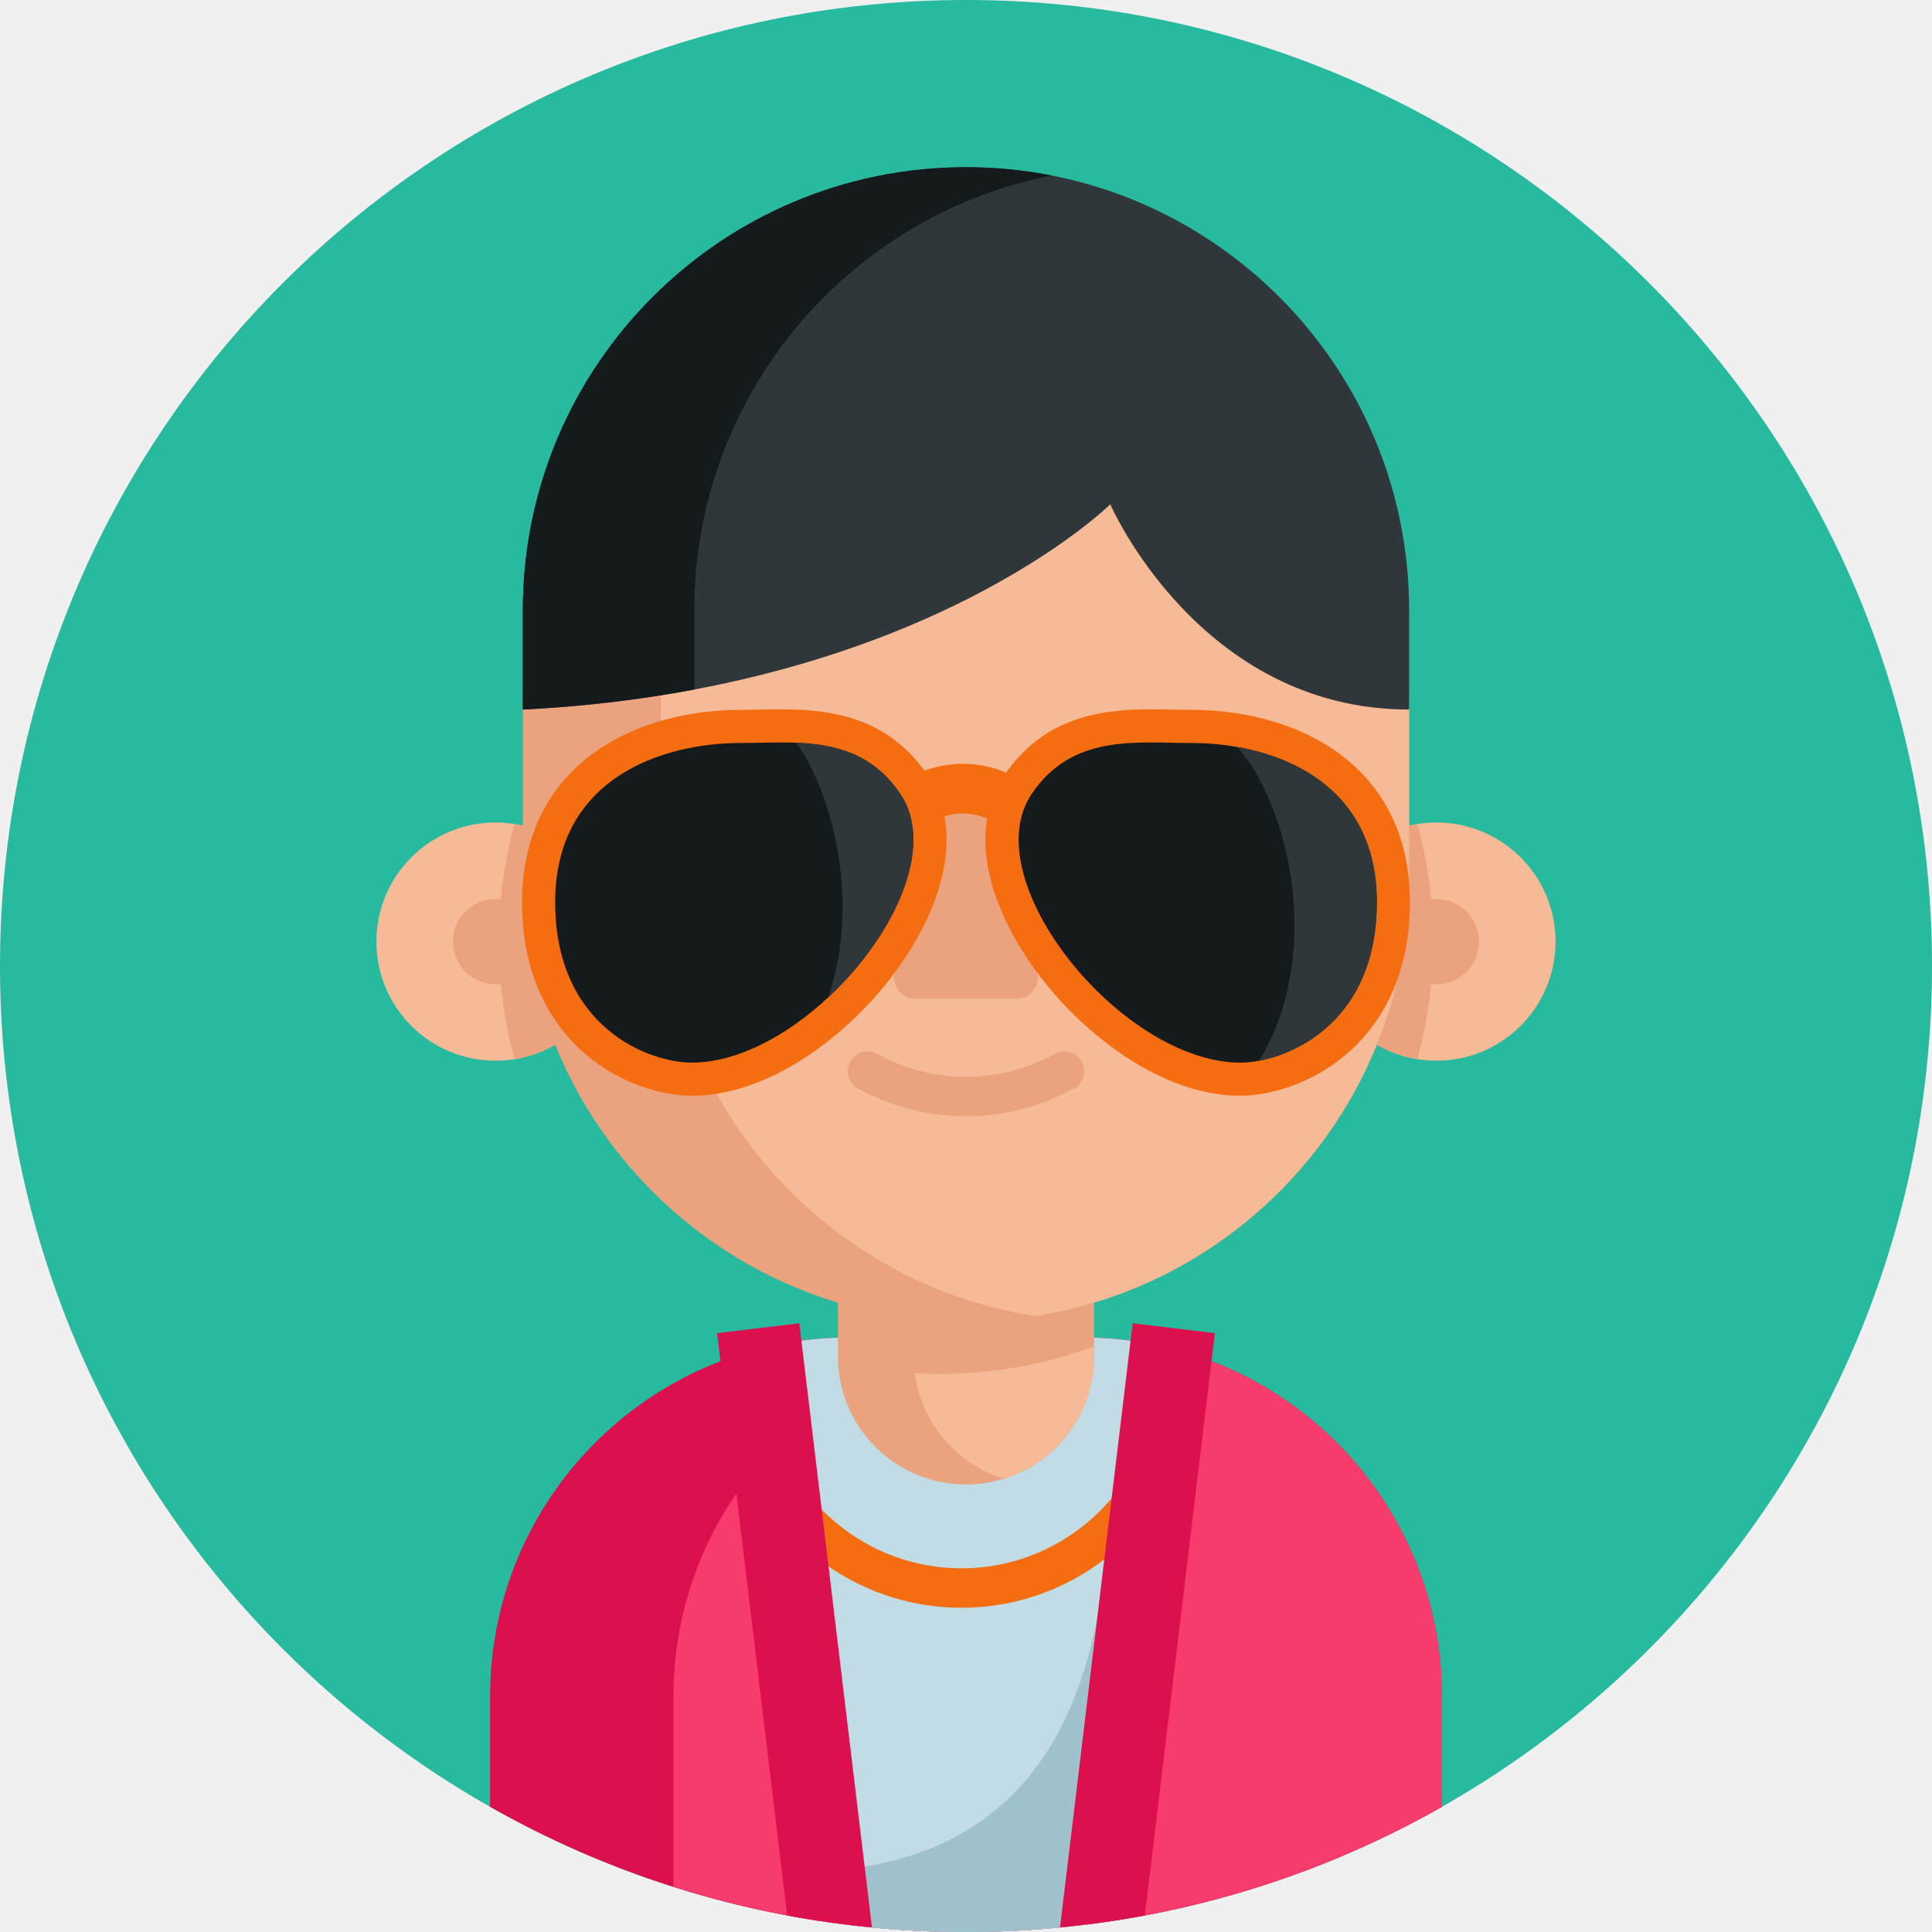
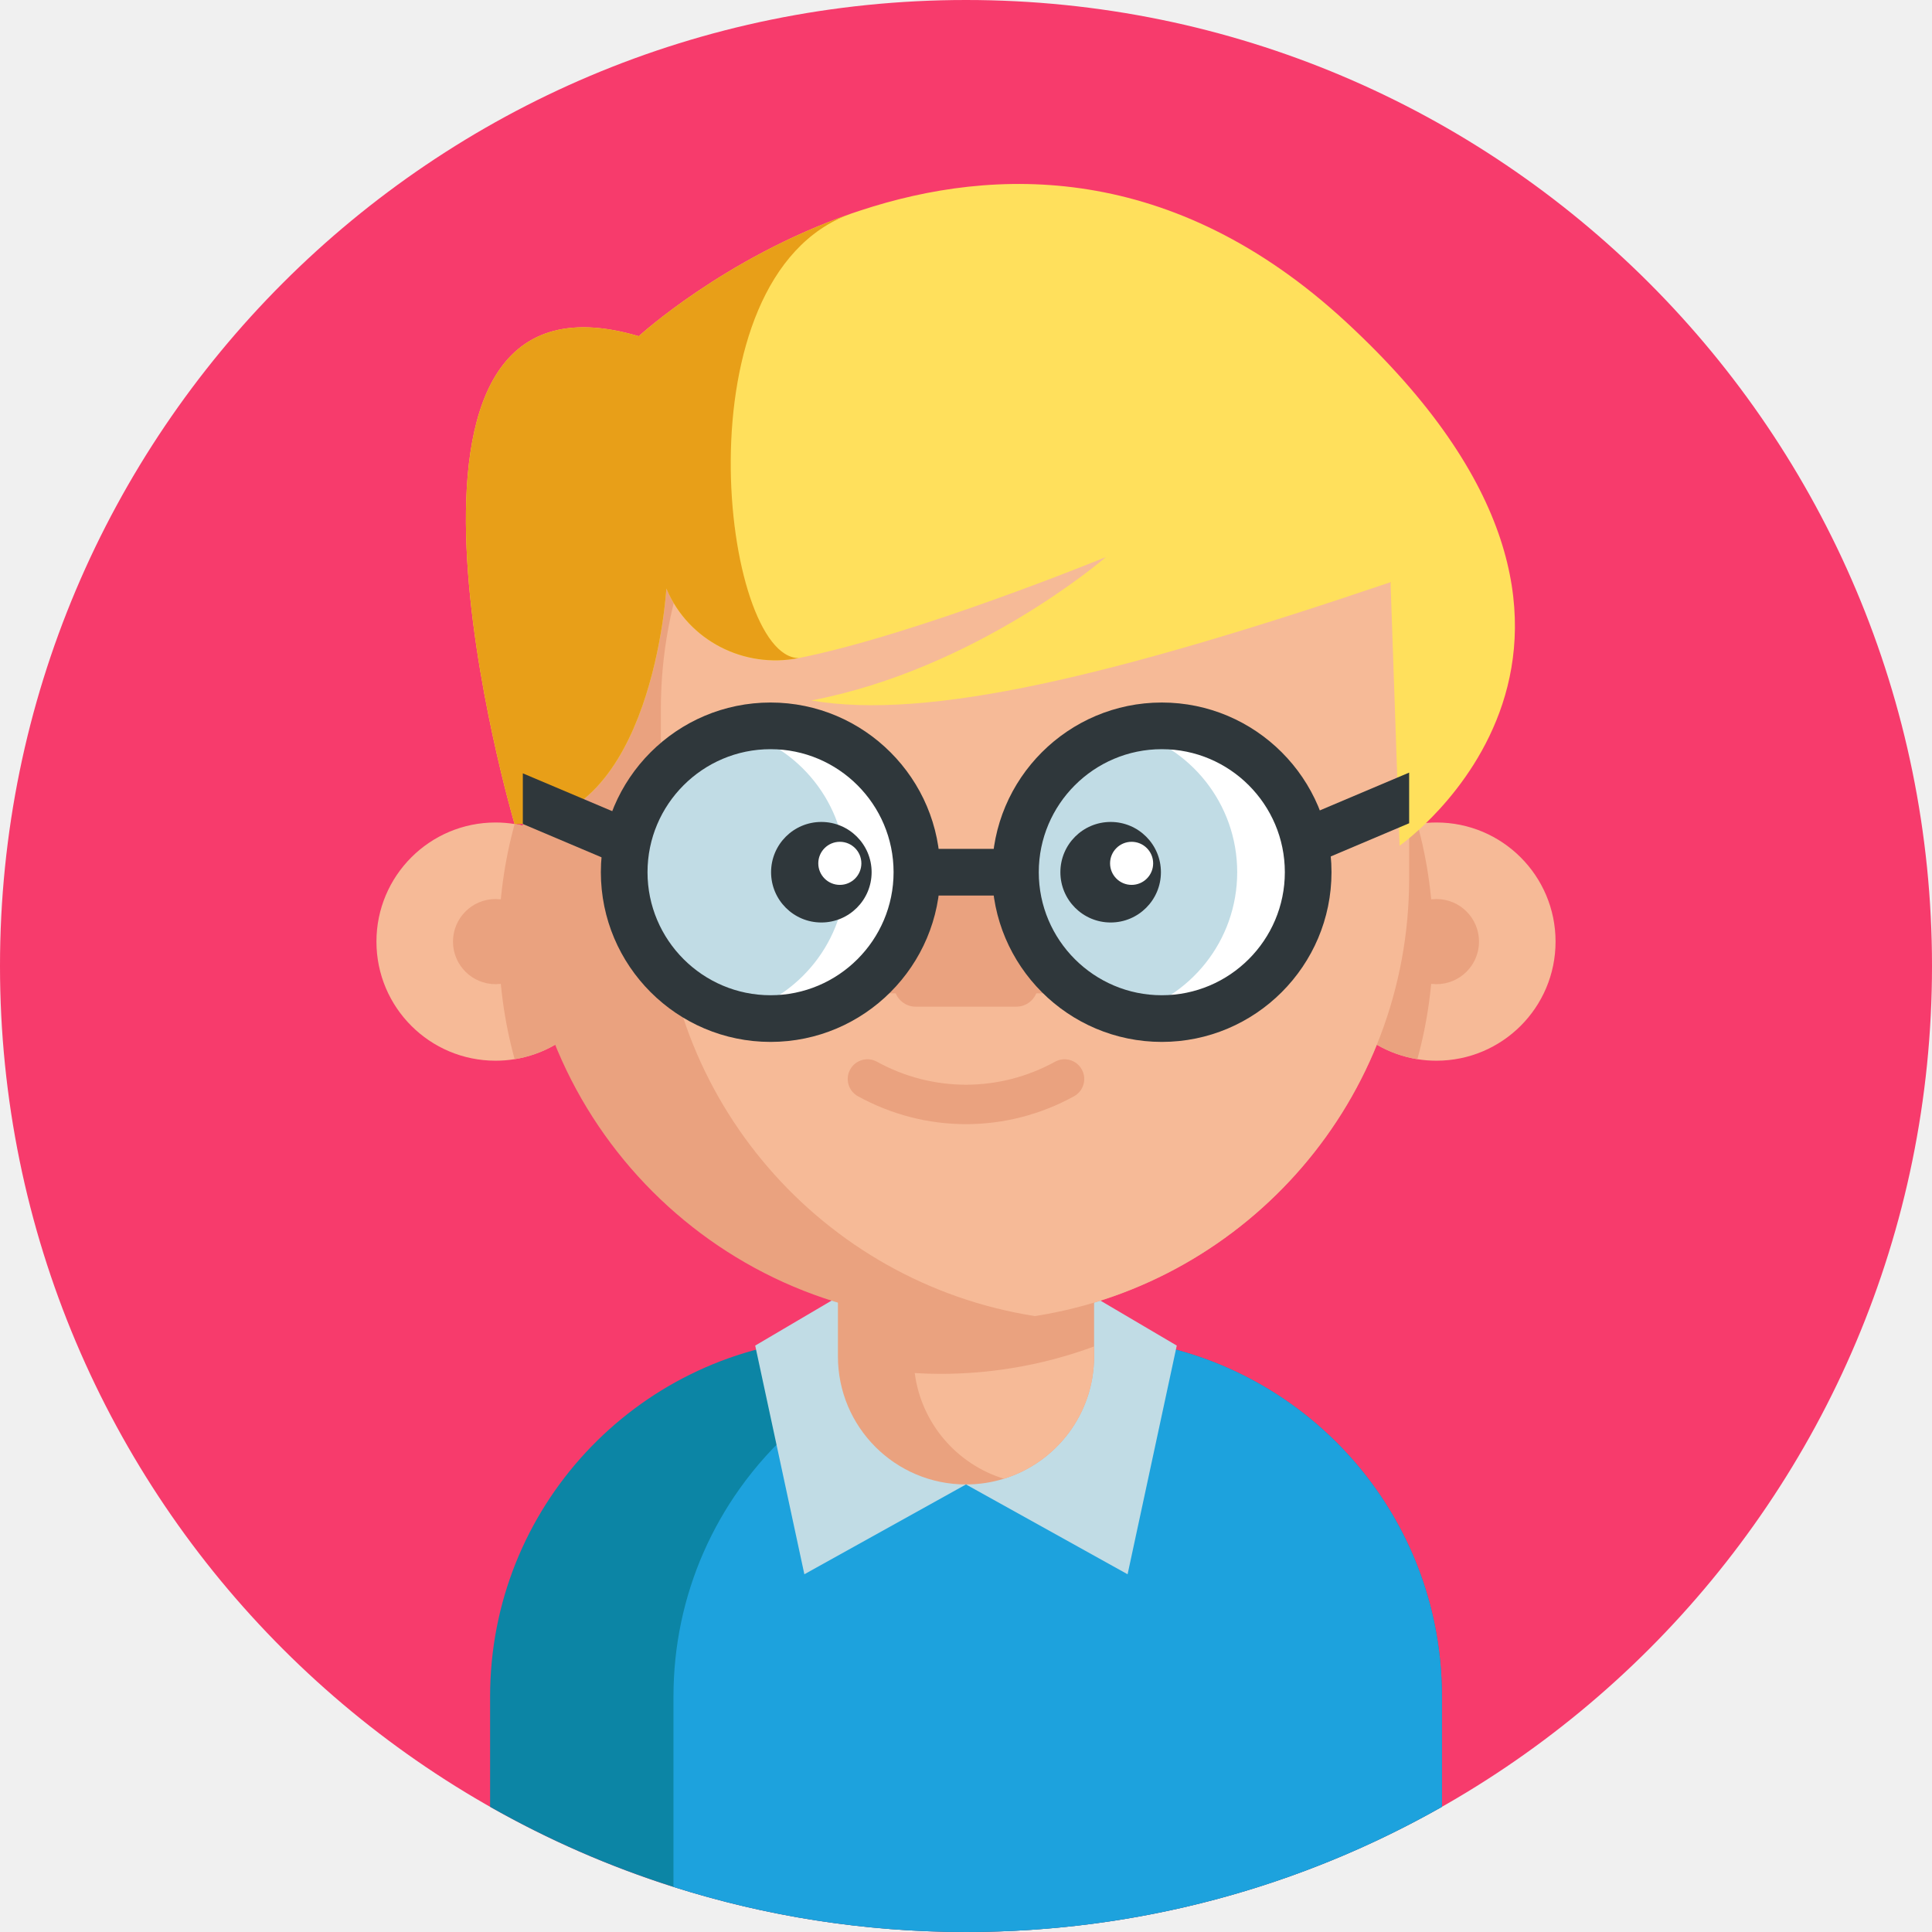
<svg xmlns="http://www.w3.org/2000/svg" height="512pt" viewBox="0 0 512 512" width="512pt">
-   <path d="m512 256c0 141.387-114.613 256-256 256s-256-114.613-256-256 114.613-256 256-256 256 114.613 256 256zm0 0" fill="#27ba9e" />
-   <path d="m382.121 449.578v29.246c-28.223 16.008-59.789 26.812-93.391 31.094-10.723 1.371-21.641 2.082-32.727 2.082-13.312 0-26.363-1.016-39.109-2.969-13.168-2.016-26-5.047-38.422-8.984-17.031-5.402-33.301-12.551-48.59-21.223v-29.246c0-44.441 30.48-81.785 71.691-92.215 5.066-1.293 10.305-2.172 15.664-2.602 2.57-.207 5.16-.312 7.785-.312h61.949c7.254 0 14.316.805 21.098 2.34.062.012.137.031.199.043 42.297 9.676 73.852 47.531 73.852 92.746zm0 0" fill="#dd104f" />
-   <path d="m382.121 449.578v29.246c-22.727 12.895-47.613 22.414-74 27.855-1.566.324-3.145.637-4.723.93-7.387 1.391-14.887 2.457-22.484 3.176-6.07.598-12.215.973-18.402 1.129-2.16.055-4.336.086-6.508.086-8.414 0-16.719-.41-24.922-1.191-7.598-.742-15.098-1.809-22.484-3.199-10.273-1.922-20.324-4.461-30.125-7.562v-50.469c0-6.742.699-13.324 2.035-19.668 2.613-12.453 7.672-24 14.641-34.137.273-.418.562-.812.848-1.223 5.273-7.426 11.586-14.062 18.734-19.684 16.195-12.789 36.652-20.418 58.891-20.418h13.352c4.285 0 8.508.281 12.645.836 7.449.98 14.641 2.844 21.441 5.465 35.715 13.688 61.062 48.297 61.062 88.828zm0 0" fill="#f73b6c" />
-   <path d="m308.07 356.789-5.664 44.879-13.676 108.25c-10.723 1.371-21.641 2.082-32.727 2.082-13.312 0-26.363-1.016-39.109-2.969l-1.141-12.559-11.996-132.566-2.184-6.543c5.066-1.293 10.305-2.172 15.664-2.602 2.57-.207 5.16-.312 7.785-.312h61.949c7.254 0 14.316.805 21.098 2.34zm0 0" fill="#c1dce5" />
-   <path d="m302.406 401.668-13.676 108.25c-10.723 1.371-21.641 2.082-32.727 2.082-13.312 0-26.363-1.016-39.109-2.969l-1.141-12.559c2.164-.367 4.43-.668 6.812-.91 72.098-7.312 69.738-79.445 73.289-109.023zm0 0" fill="#9fc2cc" />
-   <path d="m305.867 373.395c-4.578 24.02-25.727 42.223-51.043 42.223-25.32 0-46.469-18.203-51.047-42.223h-10.605c4.691 29.801 30.543 52.672 61.652 52.672 31.105 0 56.957-22.871 61.648-52.672zm0 0" fill="#f46d11" />
-   <path d="m289.941 317.801v41.656c0 15.25-10.055 28.141-23.906 32.422-3.172.98-6.551 1.516-10.043 1.516-18.746 0-33.938-15.195-33.938-33.938v-41.656zm0 0" fill="#eaa27f" />
-   <path d="m289.941 356.816v2.641c0 15.25-10.055 28.141-23.906 32.422-12.496-3.844-21.891-14.707-23.629-28.004 2.27.141 4.551.211 6.84.211 6.422 0 12.715-.512 18.848-1.52 7.559-1.211 14.859-3.156 21.848-5.75zm0 0" fill="#f6ba97" />
-   <path d="m231.082 510.809c-7.598-.742-15.098-1.809-22.484-3.199l-13.449-111.836-5.109-42.473 21.785-2.625 2.906 24.191zm0 0" fill="#dd104f" />
-   <path d="m321.957 353.301-.898 7.449-17.66 146.859c-7.387 1.391-14.887 2.457-22.484 3.176l18.703-155.5.555-4.609zm0 0" fill="#dd104f" />
-   <path d="m162.887 249.535c0 15.711-11.48 28.742-26.512 31.16-1.641.266-3.332.402-5.055.402-17.438 0-31.566-14.125-31.566-31.562s14.129-31.566 31.566-31.566c1.723 0 3.414.141 5.055.406 15.031 2.418 26.512 15.445 26.512 31.16zm0 0" fill="#f6ba97" />
-   <path d="m162.887 249.535c0 15.711-11.48 28.742-26.512 31.16-2.73-9.93-4.188-20.379-4.188-31.16 0-10.785 1.457-21.234 4.188-31.16 15.031 2.418 26.512 15.445 26.512 31.16zm0 0" fill="#eaa27f" />
-   <path d="m142.602 249.535c0 6.23-5.051 11.281-11.281 11.281-6.23 0-11.281-5.051-11.281-11.281 0-6.23 5.051-11.281 11.281-11.281 6.23 0 11.281 5.051 11.281 11.281zm0 0" fill="#eaa27f" />
-   <path d="m349.102 249.535c0 15.711 11.477 28.742 26.508 31.16 1.645.266 3.332.402 5.059.402 17.438 0 31.562-14.125 31.562-31.562s-14.125-31.566-31.562-31.566c-1.727 0-3.414.141-5.059.406-15.031 2.418-26.508 15.445-26.508 31.16zm0 0" fill="#f6ba97" />
-   <g fill="#eaa27f">
-     <path d="m349.102 249.535c0 15.711 11.477 28.742 26.508 31.16 2.73-9.93 4.191-20.379 4.191-31.16 0-10.785-1.457-21.234-4.191-31.16-15.031 2.418-26.508 15.445-26.508 31.16zm0 0" />
-     <path d="m373.438 188.039v44.723c0 58.441-42.695 106.926-98.598 115.922-.188.031-.387.062-.574.094-5.945.949-12.047 1.422-18.277 1.422-64.855 0-117.434-52.582-117.434-117.438v-44.723c0-13.656 2.328-26.781 6.633-38.973 16.062-45.707 59.613-78.473 110.801-78.473h.012c6.219 0 12.328.48 18.285 1.422 56.176 8.777 99.152 57.383 99.152 116.023zm0 0" />
-     <path d="m391.949 249.535c0 6.23-5.051 11.281-11.281 11.281s-11.281-5.051-11.281-11.281c0-6.23 5.051-11.281 11.281-11.281s11.281 5.051 11.281 11.281zm0 0" />
+   <path d="m512 256c0 141.387-114.613 256-256 256s-256-114.613-256-256 114.613-256 256-256 256 114.613 256 256zm0 0" fill="#f73b6c" />
+   <path d="m382.121 449.578v29.246c-37.219 21.117-80.258 33.176-126.117 33.176-27.031 0-53.07-4.191-77.531-11.953-17.031-5.402-33.301-12.551-48.59-21.223v-29.246c0-49.914 38.441-90.863 87.355-94.812 2.57-.211 5.16-.316 7.785-.316h61.949c7.324 0 14.453.816 21.297 2.383 42.297 9.676 73.852 47.531 73.852 92.746zm0 0" fill="#0c85a5" />
+   <path d="m382.125 449.578v29.246c-22.727 12.895-47.617 22.414-74 27.855-14.773 3.062-30.02 4.848-45.609 5.234-2.164.055-4.336.086-6.508.086-27.031 0-53.07-4.191-77.531-11.953v-50.469c0-6.742.699-13.324 2.035-19.668 2.719-12.957 8.078-24.93 15.484-35.359 17.242-24.27 45.59-40.102 77.629-40.102h13.352c52.559 0 95.148 42.59 95.148 95.129zm0 0" fill="#1da2dd" />
+   <path d="m255.996 393.395-42.832 23.801-13.027-60.602 26.613-15.676" fill="#c1dce5" />
+   <path d="m255.996 393.395 42.828 23.801 13.031-60.602-26.613-15.676" fill="#c1dce5" />
+   <path d="m289.945 317.801v41.656c0 15.25-10.055 28.141-23.906 32.422-3.168.98-6.551 1.516-10.043 1.516-18.746 0-33.938-15.195-33.938-33.938v-41.656zm0 0" fill="#eaa27f" />
+   <path d="m289.945 356.816v2.641c0 15.25-10.055 28.141-23.906 32.422-12.496-3.844-21.891-14.707-23.625-28.004 2.266.141 4.547.211 6.836.211 6.422 0 12.715-.512 18.848-1.52 7.559-1.211 14.859-3.156 21.848-5.75zm0 0" fill="#f6ba97" />
+   <path d="m162.891 249.535c0 15.711-11.477 28.742-26.508 31.16-1.645.266-3.332.402-5.059.402-17.438 0-31.562-14.125-31.562-31.562s14.125-31.566 31.562-31.566c1.727 0 3.414.141 5.059.406 15.031 2.418 26.508 15.445 26.508 31.16zm0 0" fill="#f6ba97" />
+   <path d="m162.891 249.535c0 15.711-11.477 28.742-26.508 31.16-2.73-9.93-4.191-20.379-4.191-31.16 0-10.785 1.461-21.234 4.191-31.16 15.031 2.418 26.508 15.445 26.508 31.16zm0 0" fill="#eaa27f" />
+   <path d="m142.609 249.535c0 6.23-5.051 11.281-11.281 11.281s-11.281-5.051-11.281-11.281c0-6.23 5.051-11.281 11.281-11.281s11.281 5.051 11.281 11.281zm0 0" fill="#eaa27f" />
+   <path d="m349.109 249.535c0 15.711 11.477 28.742 26.508 31.16 1.645.266 3.332.402 5.059.402 17.438 0 31.562-14.125 31.562-31.562s-14.125-31.566-31.562-31.566c-1.727 0-3.414.141-5.059.406-15.031 2.418-26.508 15.445-26.508 31.16zm0 0" fill="#f6ba97" />
+   <path d="m349.109 249.535c0 15.711 11.477 28.742 26.508 31.16 2.73-9.93 4.191-20.379 4.191-31.16 0-10.785-1.461-21.234-4.191-31.16-15.031 2.418-26.508 15.445-26.508 31.16zm0 0" fill="#eaa27f" />
+   <path d="m373.441 188.039v44.723c0 58.441-42.695 106.922-98.594 115.918-.191.031-.387.062-.578.098-5.945.949-12.047 1.418-18.273 1.418-64.855 0-117.438-52.578-117.438-117.434v-44.723c0-13.656 2.332-26.781 6.637-38.977 16.059-45.703 59.609-78.469 110.801-78.469h.012c6.215 0 12.328.48 18.285 1.418 56.172 8.777 99.148 57.387 99.148 116.027zm0 0" fill="#eaa27f" />
+   <path d="m391.953 249.535c0 6.23-5.051 11.281-11.281 11.281s-11.281-5.051-11.281-11.281c0-6.23 5.051-11.281 11.281-11.281s11.281 5.051 11.281 11.281zm0 0" fill="#eaa27f" />
+   <path d="m373.441 188.039v44.723c0 58.441-42.695 106.922-98.594 115.918-.191.031-.387.062-.578.098-56.172-8.777-99.137-57.387-99.137-116.016v-44.723c0-58.641 42.977-107.25 99.16-116.027 56.172 8.777 99.148 57.387 99.148 116.027zm0 0" fill="#f6ba97" />
+   <path d="m227.441 228.797h72.445v34.449h-72.445zm0 0" fill="#eaa27f" />
+   <path d="m255.996 297.914c-9.832 0-19.668-2.465-28.629-7.391-2.531-1.391-3.453-4.566-2.062-7.094 1.391-2.531 4.566-3.453 7.094-2.062 14.777 8.125 32.422 8.121 47.199 0 2.523-1.391 5.703-.469 7.094 2.062 1.391 2.527.465 5.703-2.062 7.094-8.961 4.926-18.797 7.391-28.633 7.391zm0 0" fill="#eaa27f" />
+   <path d="m269.32 266.781h-26.645c-3.176 0-5.746-2.574-5.746-5.746 0-3.176 2.57-5.746 5.746-5.746h26.645c3.176 0 5.746 2.57 5.746 5.746 0 3.172-2.57 5.746-5.746 5.746zm0 0" fill="#eaa27f" />
+   <path d="m370.91 224.117-2.402-69.828c-73.508 24.898-122.473 36.656-153.527 31.348 43.531-8.32 77.332-37.348 78.105-38.016-.91.379-50.531 20.637-81.406 26.77-14.484 2.875-29.184-4.605-34.984-18.191-.043-.07-.074-.156-.105-.227 0 0-3.625 62.398-40.219 62.398 0 0-44.938-152.262 32.906-129.273 0 0 22.516-20.68 56.133-32.434.125-.043.25-.082.387-.137.363-.137.738-.262 1.117-.375.395-.125.773-.25 1.129-.375 35.547-11.727 82.766-12.949 128.793 29.664 91.43 84.637 14.074 138.676 14.074 138.676zm0 0" fill="#ffe05c" />
+   <path d="m211.68 174.391c-14.484 2.875-29.184-4.605-34.984-18.191-.043-.07-.074-.156-.105-.227 0 0-3.625 62.398-40.219 62.398 0 0-44.938-152.262 32.906-129.273 0 0 22.516-20.68 56.133-32.434-46.133 16.801-33.973 117.727-13.73 117.727zm0 0" fill="#e89f18" />
+   <path d="m242.996 231.141c0 21.43-17.367 38.797-38.789 38.797-3.238 0-6.395-.398-9.402-1.148-16.887-4.199-29.395-19.457-29.395-37.648 0-18.18 12.508-33.438 29.395-37.637 3.008-.754 6.164-1.148 9.402-1.148 21.422 0 38.789 17.363 38.789 38.785zm0 0" fill="#fff" />
+   <path d="m346.68 231.141c0 21.43-17.367 38.797-38.785 38.797-3.242 0-6.398-.398-9.406-1.148-16.875-4.199-29.383-19.457-29.383-37.648 0-18.18 12.508-33.438 29.383-37.637 3.008-.754 6.164-1.148 9.406-1.148 21.418 0 38.785 17.363 38.785 38.785zm0 0" fill="#fff" />
+   <path d="m224.188 231.141c0 18.191-12.508 33.449-29.383 37.648-16.887-4.199-29.395-19.457-29.395-37.648 0-18.18 12.508-33.438 29.395-37.637 16.875 4.199 29.383 19.457 29.383 37.637zm0 0" fill="#c1dce5" />
+   <path d="m327.871 231.141c0 18.191-12.508 33.449-29.383 37.648-16.875-4.199-29.383-19.457-29.383-37.648 0-18.18 12.508-33.438 29.383-37.637 16.875 4.199 29.383 19.457 29.383 37.637zm0 0" fill="#c1dce5" />
+   <g fill="#2f373b">
+     <path d="m204.203 276.117c-24.797 0-44.969-20.176-44.969-44.973s20.172-44.969 44.969-44.969 44.969 20.172 44.969 44.969-20.172 44.973-44.969 44.973zm0-77.578c-17.98 0-32.605 14.625-32.605 32.605s14.629 32.605 32.605 32.605c17.98 0 32.605-14.625 32.605-32.605 0-17.977-14.625-32.605-32.605-32.605zm0 0" />
+     <path d="m307.891 276.117c-24.797 0-44.973-20.176-44.973-44.973s20.176-44.969 44.973-44.969 44.969 20.172 44.969 44.969-20.172 44.973-44.969 44.973zm0-77.578c-17.98 0-32.605 14.625-32.605 32.605s14.625 32.605 32.605 32.605c17.977 0 32.605-14.625 32.605-32.605 0-17.977-14.625-32.605-32.605-32.605zm0 0" />
+     <path d="m242.992 224.961h26.109v12.367h-26.109zm0 0" />
+     <path d="m373.438 204.746v13.426l-25.18 10.66-4.816-11.391zm0 0" />
+     <path d="m168.098 217.441-4.82 11.391-24.723-10.469v-13.418zm0 0" />
+     <path d="m230.988 231.145c0 7.359-5.965 13.324-13.32 13.324-7.359 0-13.324-5.965-13.324-13.324 0-7.355 5.965-13.32 13.324-13.32 7.355 0 13.32 5.965 13.32 13.32zm0 0" />
+     <path d="m307.656 231.145c0 7.359-5.965 13.324-13.32 13.324-7.359 0-13.324-5.965-13.324-13.324 0-7.355 5.965-13.32 13.324-13.32 7.355 0 13.32 5.965 13.32 13.32zm0 0" />
  </g>
-   <path d="m373.438 188.039v44.723c0 58.441-42.695 106.926-98.598 115.922-.188.031-.387.062-.574.094-56.176-8.777-99.141-57.387-99.141-116.016v-44.723c0-58.641 42.977-107.246 99.16-116.023 56.176 8.777 99.152 57.383 99.152 116.023zm0 0" fill="#f6ba97" />
-   <path d="m255.992 295.828c-9.836 0-19.668-2.465-28.633-7.395-2.527-1.387-3.453-4.566-2.062-7.094s4.566-3.449 7.098-2.062c14.773 8.125 32.418 8.125 47.195 0 2.527-1.391 5.703-.469 7.094 2.062 1.391 2.527.469 5.707-2.062 7.094-8.961 4.93-18.797 7.395-28.629 7.395zm0 0" fill="#eaa27f" />
-   <path d="m269.312 264.691h-26.645c-3.172 0-5.746-2.574-5.746-5.746 0-3.176 2.574-5.746 5.746-5.746h26.645c3.176 0 5.75 2.57 5.75 5.746 0 3.172-2.574 5.746-5.75 5.746zm0 0" fill="#eaa27f" />
-   <path d="m138.555 188.039c106.051-5.305 155.68-54.391 155.68-54.391s23.617 54.391 79.203 54.391v-26.285c0-64.859-52.582-117.441-117.441-117.441-64.863 0-117.441 52.582-117.441 117.441zm0 0" fill="#2f373b" />
-   <path d="m278.715 46.52c-23.32 4.566-44.168 16.039-60.32 32.191-21.254 21.254-34.398 50.613-34.398 83.047v20.973c-13.805 2.59-28.934 4.484-45.441 5.309v-26.281c0-32.434 13.145-61.793 34.398-83.047 21.25-21.254 50.602-34.398 83.035-34.398 7.773 0 15.383.754 22.727 2.207zm0 0" fill="#151a1c" />
-   <path d="m229.141 211.004h71.445v42.715h-71.445zm0 0" fill="#eaa27f" />
-   <path d="m263.004 217.613c-4.906-2.699-10.77-2.699-15.68 0l-6.34-11.539c8.879-4.883 19.484-4.883 28.363 0zm0 0" fill="#f46d11" />
-   <path d="m183.34 290.383c-7.359 0-18.598-2.867-28.066-10.914-7.723-6.562-16.93-18.906-16.93-40.41 0-17.754 7.242-31.887 20.945-40.867 13.363-8.762 28.855-10.07 36.902-10.07 1.641 0 3.316-.031 5.094-.066 1.836-.039 3.738-.074 5.668-.074 13.371 0 28.445 2.07 38.855 17.43 7.305 10.773 6.648 25.531-1.848 41.555-5.883 11.094-14.926 21.633-25.461 29.668-14.902 11.363-27.344 13.75-35.16 13.75zm0 0" fill="#f46d11" />
-   <path d="m219.492 264.309c-10.867 10.129-24.121 17.297-36.148 17.297-11.395 0-36.219-9.348-36.219-42.543 0-33.199 28.914-42.164 49.066-42.164 4.805 0 9.863-.27 14.871-.066 10.215.414 20.23 2.805 27.484 13.5 9.559 14.102-1.699 37.812-19.055 53.977zm0 0" fill="#151a1c" />
-   <path d="m328.648 290.383c-7.812 0-20.258-2.387-35.156-13.75-10.539-8.035-19.582-18.574-25.465-29.668-8.496-16.027-9.152-30.781-1.848-41.555 10.414-15.359 25.488-17.434 38.859-17.434 1.926 0 3.828.039 5.668.074 1.773.039 3.449.07 5.09.07 8.047 0 23.543 1.309 36.902 10.066 13.703 8.98 20.945 23.117 20.945 40.871 0 21.504-9.207 33.844-16.93 40.41-9.465 8.047-20.703 10.914-28.066 10.914zm0 0" fill="#f46d11" />
-   <path d="m364.867 239.062c0 28.895-18.805 39.715-31.195 42.035-1.848.348-3.543.508-5.023.508-31.254 0-70.75-48.344-55.203-71.273 10.805-15.938 27.75-13.43 42.348-13.43 3.793 0 7.898.312 12.062 1.051 17.953 3.176 37.012 14.152 37.012 41.109zm0 0" fill="#151a1c" />
-   <path d="m364.867 239.062c0 28.895-18.805 39.715-31.195 42.035 17.25-28.098 7.961-67.867-5.816-83.145 17.953 3.176 37.012 14.152 37.012 41.109zm0 0" fill="#2f373b" />
-   <path d="m219.492 264.309c8.312-24.207 1.859-52.68-8.43-67.473 10.215.41 20.23 2.805 27.484 13.496 9.559 14.102-1.699 37.812-19.055 53.977zm0 0" fill="#2f373b" />
+   <path d="m228.273 228.797c0 3.152-2.555 5.707-5.707 5.707s-5.711-2.555-5.711-5.707c0-3.156 2.559-5.711 5.711-5.711s5.707 2.555 5.707 5.711zm0 0" fill="#fff" />
+   <path d="m305.598 228.797c0 3.152-2.559 5.707-5.711 5.707-3.152 0-5.707-2.555-5.707-5.707 0-3.156 2.555-5.711 5.707-5.711 3.152 0 5.711 2.555 5.711 5.711zm0 0" fill="#fff" />
</svg>
